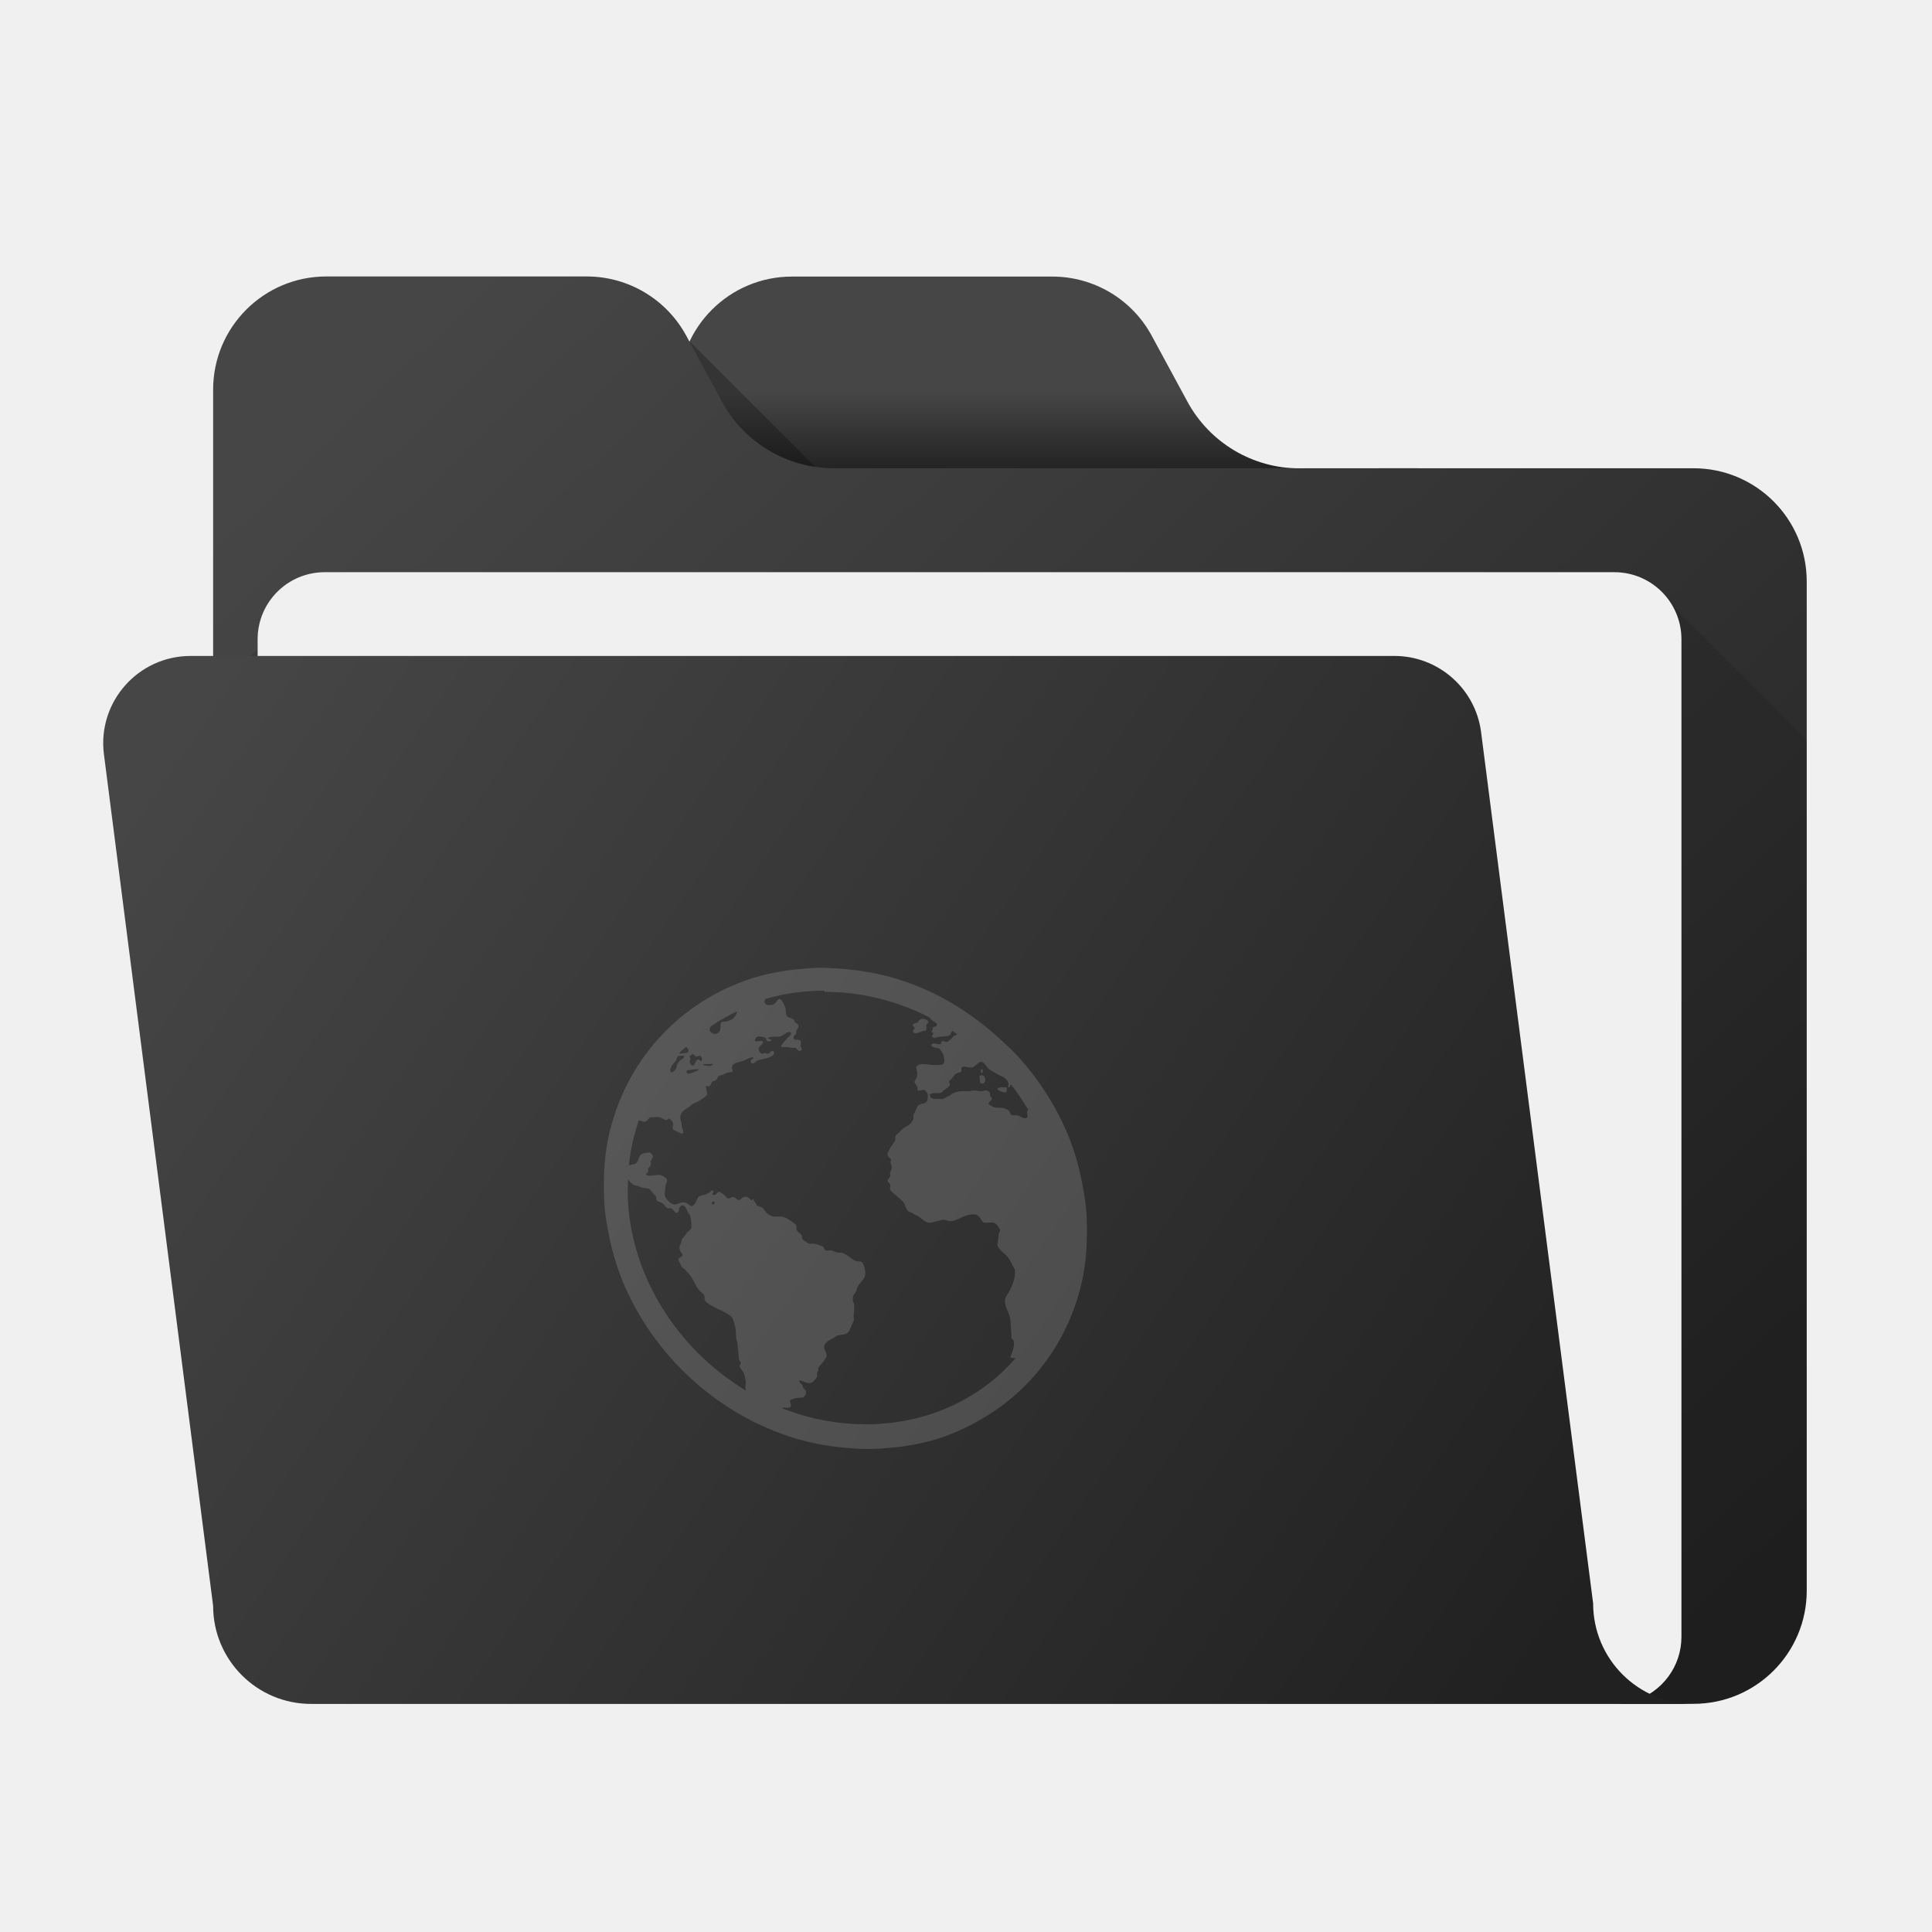
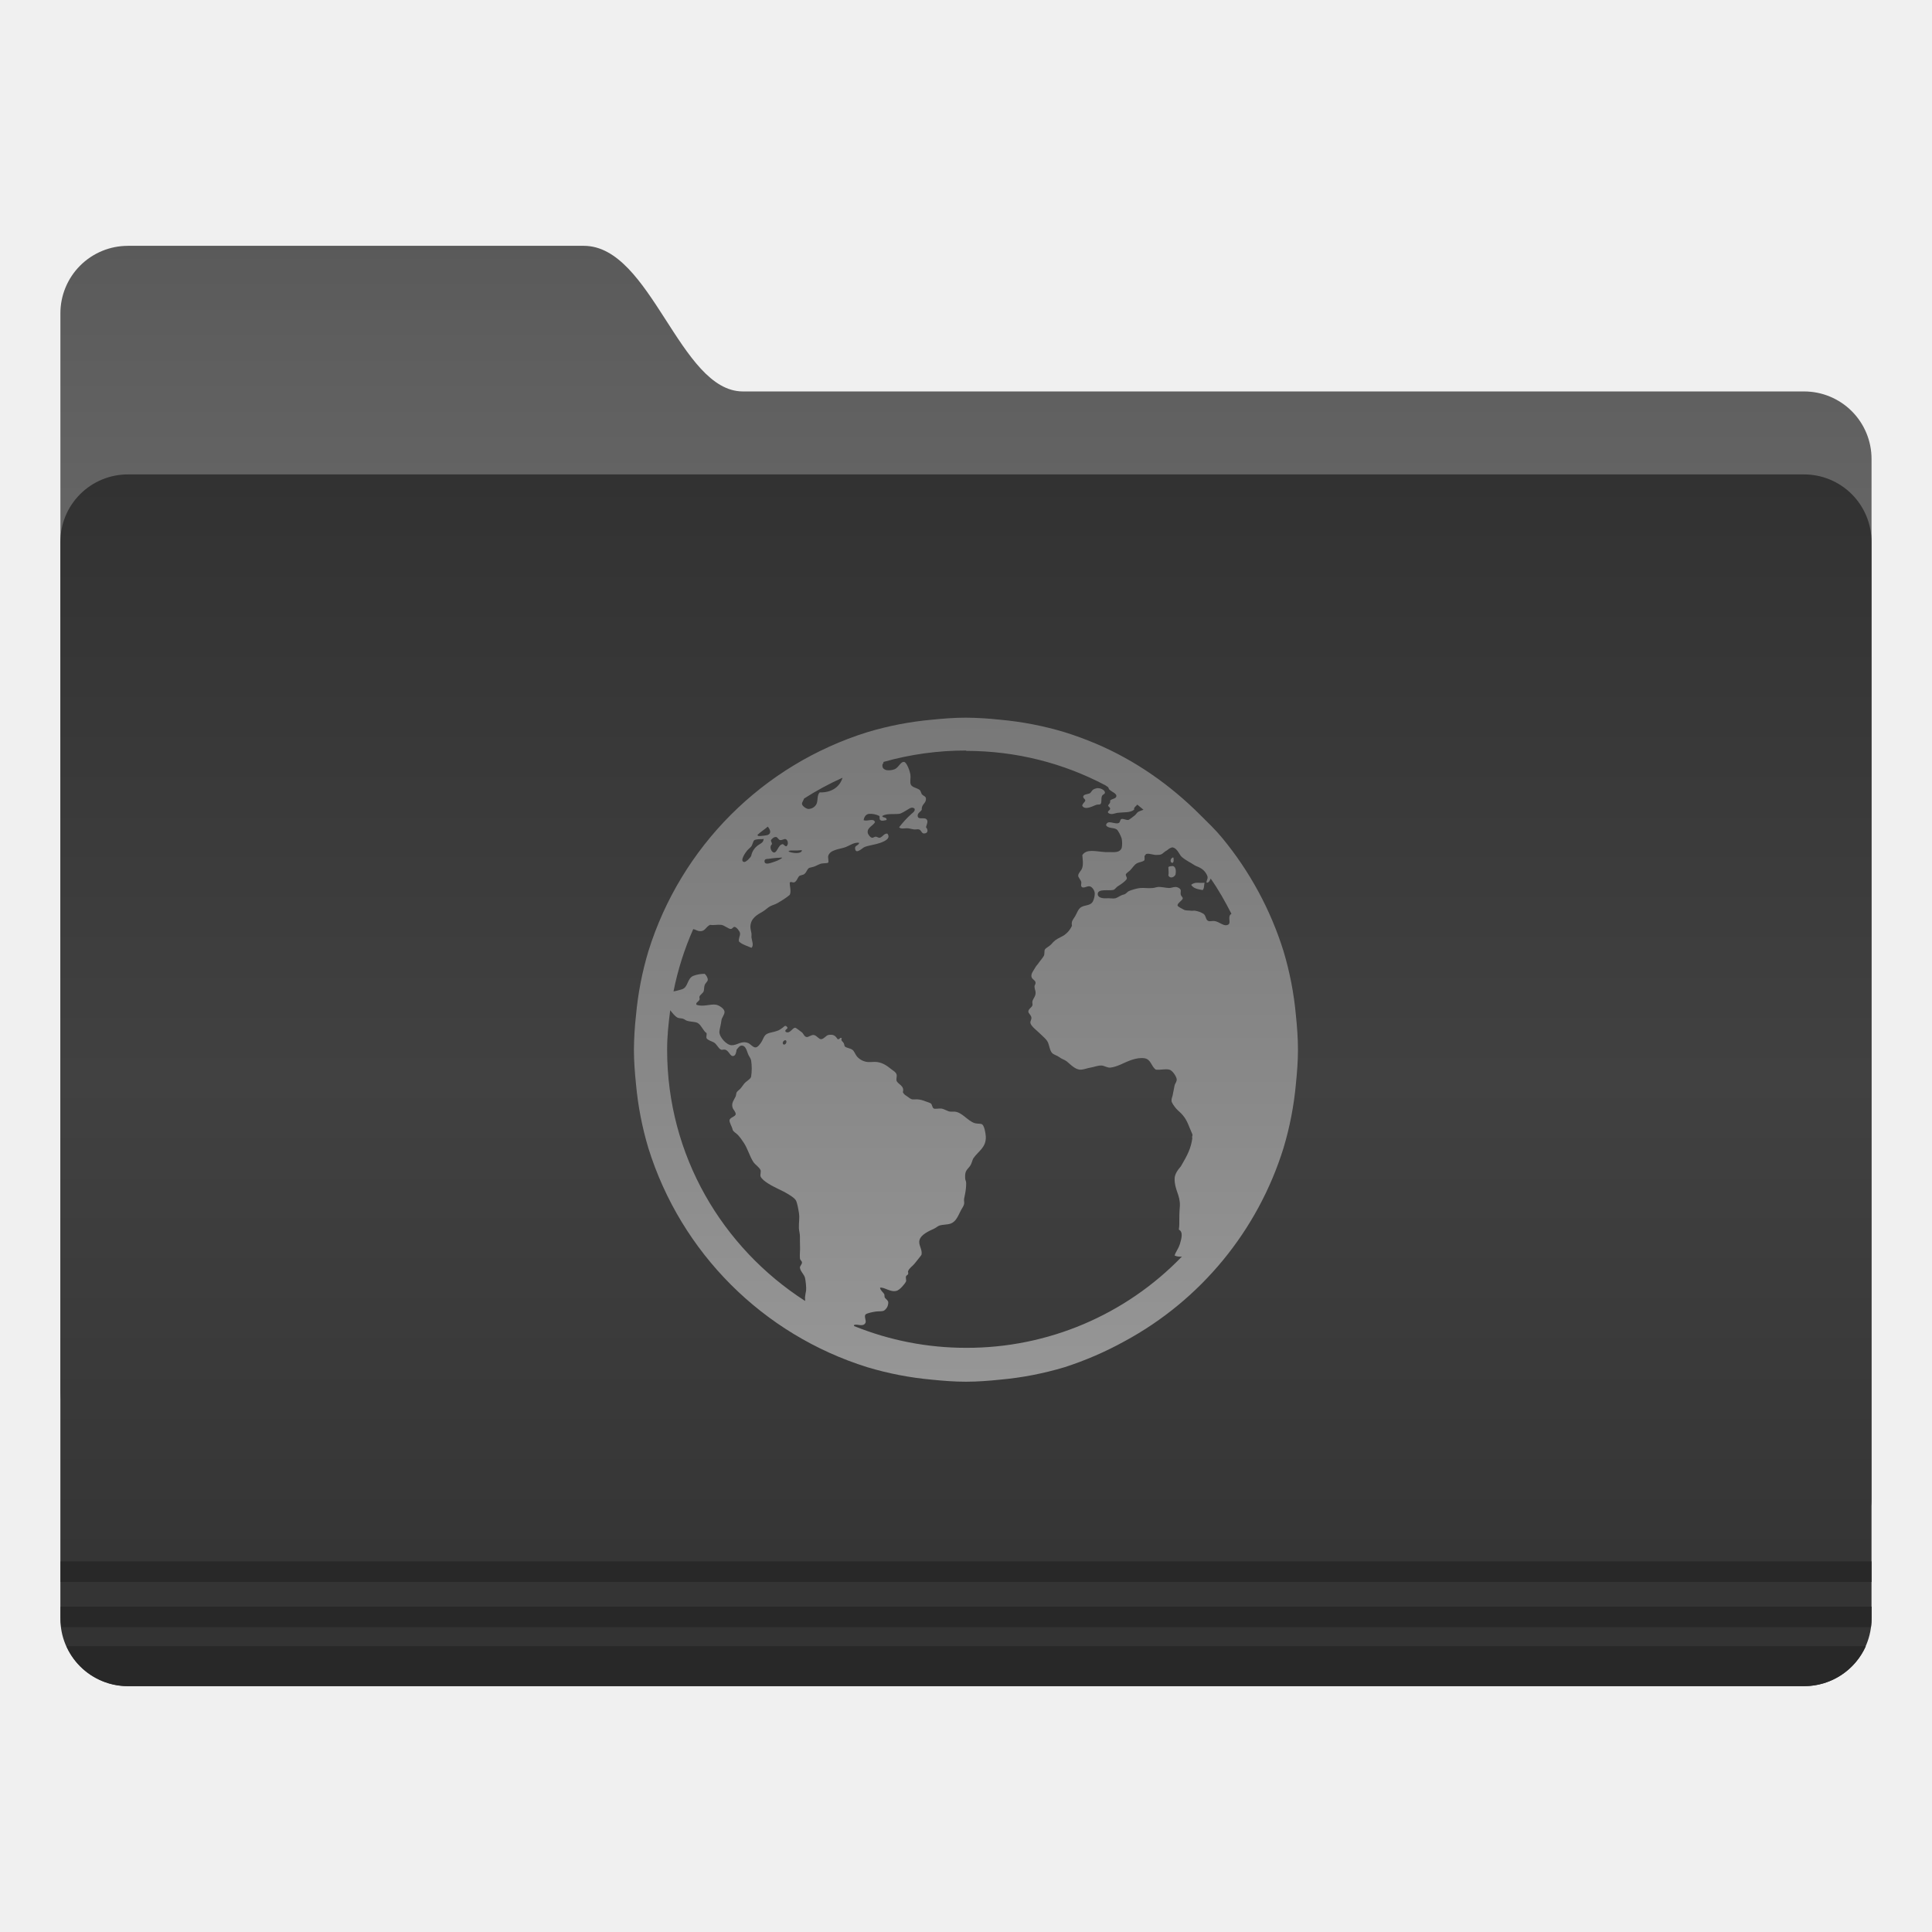
<svg xmlns="http://www.w3.org/2000/svg" width="64" height="64" version="1.1" viewBox="0 0 16.933 16.933">
  <defs>
-     <linearGradient id="j" x1="20.912" x2="431.5" y1="137.4" y2="418.87" gradientTransform="matrix(.029162 0 0 .029162 .90446 2.4092)" gradientUnits="userSpaceOnUse">
-       <stop stop-color="#464646" offset="0" />
-       <stop stop-color="#212121" offset="1" />
+     <linearGradient id="o" x1="-26.201" x2="-26.201" y1="1070.2" y2="1082.6" gradientUnits="userSpaceOnUse">
+       <stop stop-color="#5a5a5a" offset="0" />
+       <stop stop-color="#646464" offset="1" />
    </linearGradient>
-     <linearGradient id="d" x1="82.992" x2="466.53" y1="25.57" y2="423.03" gradientTransform="matrix(.029162 0 0 .029162 .90446 2.4092)" gradientUnits="userSpaceOnUse">
-       <stop stop-color="#464646" offset="0" />
-       <stop stop-color="#212121" offset="1" />
+     <linearGradient id="n" x1="-9.912" x2="-9.912" y1="1081.4" y2="1139.8" gradientUnits="userSpaceOnUse">
+       <stop stop-color="#323232" offset="0" />
+       <stop stop-color="#414141" offset=".5" />
+       <stop stop-color="#323232" offset="1" />
    </linearGradient>
-     <linearGradient id="a" x1="284.08" x2="284.08" y1="35.201" y2="59.891" gradientTransform="matrix(.029162 0 0 .029162 .90446 2.4092)" gradientUnits="userSpaceOnUse">
-       <stop stop-color="#464646" offset="0" />
-       <stop stop-color="#212121" offset="1" />
+     <linearGradient id="linearGradient854" x1="8.466" x2="8.466" y1="12.092" y2="6.289" gradientUnits="userSpaceOnUse">
+       <stop stop-color="#969696" offset="0" />
+       <stop stop-color="#787878" offset="1" />
    </linearGradient>
  </defs>
-   <g stroke-width=".029">
-     <path d="m12.427 4.104v0.913h-6.478v-1.601c0-0.548 0.444-0.992 0.992-0.992h2.282c0.364 0 0.699 0.199 0.872 0.52l0.312 0.576c0.195 0.36 0.572 0.585 0.982 0.585z" fill="url(#a)" />
-     <path d="m7.681 4.629-1.636-1.636c-0.061 0.128-0.095 0.272-0.095 0.423v1.601h2.118z" opacity=".25" />
-     <path d="m6.327 3.519-0.312-0.576c-0.173-0.32-0.508-0.52-0.872-0.52h-2.283c-0.548 0-0.992 0.444-0.992 0.992v10.526c0 0.548 0.444 0.992 0.992 0.992h11.983c0.548 0 0.992-0.444 0.992-0.992v-8.845c0-0.548-0.444-0.992-0.992-0.992h-7.534c-0.41 0-0.787-0.224-0.982-0.585z" fill="url(#d)" />
-     <path d="m2.86 14.934h11.983c0.548 0 0.992-0.444 0.992-0.992v-7.458l-1.401-1.401-4.333-0.032c-0.169 0.312-0.495 0.506-0.85 0.506h-6.524c-0.474 0-0.859 0.385-0.859 0.859v7.526c0 0.548 0.444 0.992 0.992 0.992z" fill-opacity=".392" opacity=".25" />
-     <path d="m14.737 5.604v8.742c0 0.261-0.171 0.483-0.407 0.559-0.057 0.018-0.118 0.028-0.181 0.028h-11.303c-0.325 0-0.588-0.263-0.588-0.588v-8.742c0-0.325 0.263-0.588 0.588-0.588h11.303c0.325 0 0.588 0.263 0.588 0.588z" fill="#f0f0f0" />
-     <path d="m14.843 14.934h-12.116c-0.475 0-0.859-0.385-0.859-0.859l-0.957-7.463c-0.059-0.458 0.298-0.863 0.76-0.863h10.55c0.385 0 0.711 0.286 0.76 0.668l0.982 7.636c0 0.487 0.394 0.881 0.881 0.881z" fill="url(#j)" />
+   <circle cx="-302.94" cy="-325.41" r="0" fill="#5e4aa6" stroke-width=".265" />
+   <circle cx="-323.32" cy="-325.41" r="0" fill="#5e4aa6" stroke-width=".265" />
+   <g transform="matrix(.081528 0 0 .081528 .27372 .16391)" color="#282828">
+     <path transform="matrix(2.2139,0,0,2.2139,109.5,-2344.9)" d="m-44.762 1070.2h22.131c3.287 0 4.652 7.071 7.728 7.071h51.522a3.276 3.276 0 0 1 3.283 3.283v50.508c0 1.819-1.464-2.02-3.283-2.02h-81.38a3.276 3.276 0 0 1-3.283-3.283v-52.275a3.276 3.276 0 0 1 3.283-3.283z" fill="url(#o)" />
+     <path transform="matrix(2.2139,0,0,2.2139,109.5,-2344.9)" d="m-44.762 1081.3h81.38a3.276 3.276 0 0 1 3.283 3.283v52.275a3.276 3.276 0 0 1-3.283 3.283h-81.38a3.276 3.276 0 0 1-3.283-3.283v-52.275a3.276 3.276 0 0 1 3.283-3.283z" fill="url(#n)" />
+     <path d="m3.16 165.84v2.214h194.68v-2.214h-194.69zm0 4.87v1.176c0 0.359 0.019 0.694 0.068 1.038h194.55c0.05-0.344 0.069-0.679 0.069-1.038v-1.176h-194.69z" fill="#282828" style="text-indent:0;text-transform:none" />
+     <path transform="matrix(2.2139,0,0,2.2139,109.5,-2344.9)" d="m-47.75 1138.2a3.28 3.28 0 0 0 3 1.938h81.375c1.34 0 2.488-0.793 3-1.938z" fill="#282828" style="text-indent:0;text-transform:none" />
  </g>
-   <circle cx="-302.94" cy="-325.41" r="0" fill="#5e4aa6" stroke-width=".265" />
-   <path d="m7.209 8.482c-0.073 0-0.146 0.006-0.216 0.013a2.167 1.972 43.648 0 0-0.401 0.079 2.221 2.021 43.648 0 0-1.259 1.391 2.167 1.972 43.648 0 0-0.04 0.409 2.218 2.018 43.648 0 0 0.007 0.217c0.007 0.073 0.02 0.146 0.034 0.217a2.167 1.972 43.648 0 0 0.118 0.409 2.221 2.021 43.648 0 0 1.522 1.391 2.167 1.972 43.648 0 0 0.416 0.079c0.072 0.007 0.146 0.013 0.219 0.013 0.073 0 0.146-6e-3 0.216-0.013a2.167 1.972 43.648 0 0 0.401-0.079 2.259 2.055 43.648 0 0 0.367-0.165 2.207 2.008 43.648 0 0 0.893-1.226 2.167 1.972 43.648 0 0 0.04-0.409c7.077e-4 -0.071-3.527e-4 -0.144-0.007-0.217-0.007-0.073-0.02-0.147-0.034-0.217a2.167 1.972 43.648 0 0-0.117-0.409 2.227 2.026 43.648 0 0-0.457-0.718c-0.048-0.052-0.1-0.097-0.152-0.145-0.208-0.19-0.446-0.348-0.709-0.455a2.291 2.085 43.648 0 0-0.204-0.072 2.167 1.972 43.648 0 0-0.416-0.079 2.28 2.075 43.648 0 0-0.219-0.013zm0.02 0.211c0.319 0 0.627 0.078 0.904 0.217 0.007 0.004 0.014 0.009 0.021 0.013 0.006 0.007 0.005 0.015 0.015 0.02 0.007 0.004 0.014 0.01 0.021 0.013 0.012 0.007 0.024 0.016 0.022 0.026-0.001 0.016-0.027 0.015-0.037 0.026 0.003 0.022-0.006 0.018-0.01 0.033 0.004 0.01 0.013 0.008 0.015 0.02-8.444e-4 0.012-0.017 0.014-0.011 0.026 0.022 0.016 0.04 0.003 0.059 0 0.042-0.005 0.079 6.537e-4 0.104-0.02-0.004-0.016 0.011-0.021 0.016-0.033 0.015 0.01 0.028 0.023 0.043 0.033-0.008 0.003-0.025 0.009-0.032 0.013-0.01 0.007-0.012 0.018-0.024 0.026-0.008 0.006-0.028 0.026-0.037 0.026-0.011 0-0.032-0.009-0.04-0.007-0.011 0.003-0.005 0.022-0.017 0.026-0.024 0.009-0.073-0.025-0.078 0.013 0.013 0.022 0.048 0.015 0.068 0.026 0.013 0.008 0.034 0.046 0.039 0.059a0.162 0.147 43.648 0 1 0.006 0.059c-0.009 0.031-0.041 0.027-0.077 0.026-0.009 0-0.017 6.537e-4 -0.026 0-0.06-0.004-0.12-0.023-0.143 0.02 0.005 0.033 0.012 0.051 0.007 0.079-0.003 0.021-0.024 0.035-0.021 0.053 0.001 0.009 0.02 0.027 0.024 0.04 0.002 0.007-0.001 0.02 0.002 0.026 0.012 0.019 0.035-0.003 0.053 0 0.017 0.003 0.035 0.027 0.037 0.046a0.126 0.115 43.648 0 1-0.008 0.053c-0.014 0.025-0.046 0.019-0.069 0.033-0.019 0.011-0.024 0.039-0.034 0.059-0.011 0.022-0.022 0.029-0.014 0.059a0.149 0.136 43.648 0 1-0.066 0.073 0.218 0.199 43.648 0 0-0.031 0.02 0.175 0.159 43.648 0 0-0.024 0.026c-0.012 0.015-0.03 0.021-0.037 0.033-0.004 0.009 0.002 0.028-0.003 0.04-0.007 0.016-0.02 0.03-0.029 0.046-0.004 0.008-0.013 0.016-0.017 0.026-0.01 0.022-0.025 0.04-0.021 0.059 0.004 0.019 0.027 0.023 0.03 0.039 0.002 0.009-0.005 0.016-0.004 0.026 0.002 0.015 0.007 0.021 0.01 0.033 0.005 0.029-0.011 0.04-0.014 0.059-0.002 0.009 0.004 0.019 0.002 0.026-0.003 0.014-0.024 0.023-0.023 0.04 6.845e-4 0.012 0.021 0.023 0.024 0.04 0.002 0.011-0.007 0.022-0.004 0.033 0.006 0.021 0.048 0.05 0.066 0.066 0.024 0.022 0.046 0.036 0.058 0.059 0.01 0.019 0.016 0.051 0.033 0.066 0.012 0.011 0.033 0.015 0.048 0.026 0.014 0.011 0.034 0.015 0.049 0.026 0.025 0.018 0.06 0.055 0.097 0.053 0.019-0.001 0.036-0.009 0.058-0.013 0.022-0.004 0.048-0.015 0.071-0.013 0.018 2e-3 0.035 0.014 0.054 0.013 0.019-0.001 0.043-0.01 0.064-0.02 0.036-0.016 0.092-0.048 0.148-0.04 0.043 0.007 0.048 0.054 0.079 0.073 0.034 0.003 0.058-0.007 0.086 0 0.021 0.005 0.048 0.043 0.052 0.059 0.004 0.016-0.008 0.029-0.01 0.04-0.003 0.022-0.004 0.052-0.007 0.066-0.002 0.011-0.005 0.022-0.004 0.033 9.332e-4 0.01 0.019 0.033 0.031 0.046 0.014 0.016 0.034 0.028 0.05 0.046 0.031 0.032 0.047 0.076 0.071 0.119 0.006 0.011-0.003 0.013 0.002 0.026-0.002 0.065-0.02 0.107-0.056 0.178-0.018 0.023-0.035 0.05-0.032 0.079 0.005 0.069 0.046 0.105 0.049 0.171 0.002 0.09 0.01 0.104 0.008 0.151 0.032 0.015 0.021 0.061 0.016 0.092-0.009 0.038-0.021 0.047-0.026 0.073a0.088 0.08 43.648 0 0 0.047 0.007 1.988 1.809 43.648 0 1-1.316 0.58 1.986 1.807 43.648 0 1-0.725-0.138c-6.706e-4 -4.15e-4 5.5e-6 -0.007-6.423e-4 -0.007 0.019-0.008 0.059 0.015 0.071-0.013 0.006-0.013-0.013-0.039-0.005-0.053 0.006-0.009 0.05-0.018 0.064-0.02 0.02-0.003 0.041 6.54e-4 0.052-0.007a0.063 0.057 43.648 0 0 0.021-0.053c-0.002-0.011-0.013-0.016-0.022-0.026-0.008-0.008-0.004-0.019-0.009-0.026-0.01-0.013-0.024-0.02-0.03-0.04 0.027-0.005 0.069 0.031 0.107 0.02 0.018-0.005 0.047-0.042 0.054-0.059 0.002-0.005-0.006-0.026-0.003-0.033 0.003-0.007 0.011-0.009 0.012-0.013 0.002-0.01-0.003-0.013-0.002-0.02 0.005-0.02 0.025-0.032 0.035-0.046 0.008-0.011 0.016-0.022 0.023-0.033 0.008-0.012 0.012-0.016 0.017-0.026 0.003-0.035-0.027-0.062-0.022-0.092 0.006-0.035 0.054-0.057 0.085-0.073 0.011-0.005 0.022-0.016 0.031-0.02 0.022-0.008 0.05-0.005 0.071-0.013 0.035-0.013 0.044-0.053 0.058-0.086 0.007-0.015 0.015-0.029 0.016-0.04 0.001-0.01-0.004-0.021-0.003-0.033 9.243e-4 -0.011 0.001-0.02 0.004-0.033a0.352 0.32 43.648 0 0 3.874e-4 -0.066c-0.001-0.015-0.008-0.019-0.01-0.033-0.007-0.05 0.01-0.052 0.025-0.079 0.008-0.013 0.01-0.036 0.016-0.046 0.027-0.046 0.076-0.069 0.066-0.138-0.003-0.023-0.016-0.072-0.034-0.079-0.01-0.004-0.032-0.001-0.047-0.007-0.047-0.017-0.085-0.069-0.132-0.073-0.01-4.14e-4 -0.015 4.33e-4 -0.026 0-0.018-4.14e-4 -0.04-0.018-0.061-0.02-0.013-0.001-0.038 0.004-0.046 0-0.012-0.005-0.013-0.026-0.023-0.033-0.008-0.005-0.022-0.009-0.034-0.013a0.165 0.15 43.648 0 0-0.054-0.013c-0.007-4.31e-4 -0.025 0.001-0.033 0-0.012-2e-3 -0.023-0.013-0.035-0.02-0.015-0.008-0.022-0.014-0.029-0.026 0.009-0.041-0.036-0.048-0.046-0.072-0.005-0.011 0.001-0.03-0.004-0.04-0.006-0.014-0.019-0.021-0.036-0.033-0.029-0.021-0.057-0.041-0.097-0.046-0.018-2e-3 -0.038 0.001-0.059 0a0.108 0.098 43.648 0 1-0.069-0.033c-0.018-0.019-0.023-0.037-0.037-0.046-0.014-0.008-0.038-0.011-0.048-0.02-0.004-0.004-0.004-0.011-0.009-0.02-0.008-0.014-0.023-0.016-0.016-0.033-0.016-0.008-0.009 0.01-0.026 0.007-0.017-0.021-0.029-0.033-0.062-0.027-0.015 0.003-0.026 0.026-0.044 0.027-0.015 4.32e-4 -0.029-0.024-0.049-0.027-0.015-2e-3 -0.034 0.016-0.045 0.013-0.017-0.003-0.02-0.023-0.036-0.033-0.012-0.007-0.036-0.027-0.042-0.026-0.019 4.32e-4 -0.029 0.041-0.057 0.026-0.014-0.016 0.02-0.018 0.004-0.033-0.013-0.011-0.017 6.21e-4 -0.026 0.007-0.01 0.007-0.02 0.016-0.031 0.02-0.025 0.01-0.044 0.009-0.064 0.02-0.018 0.01-0.019 0.027-0.029 0.046-0.007 0.016-0.023 0.039-0.036 0.04-0.016 0.001-0.034-0.02-0.048-0.027-0.046-0.019-0.068 0.013-0.104 0.013-0.034 4.15e-4 -0.086-0.054-0.087-0.086-5.753e-4 -0.02 0.006-0.049 0.006-0.073 2.028e-4 -0.019 0.016-0.035 0.015-0.053-0.002-0.023-0.042-0.043-0.057-0.046-0.037-0.007-0.083 0.016-0.125 0-0.009-0.013 0.013-0.02 0.017-0.033 0.002-0.007-0.004-0.012-0.002-0.02 0.003-0.012 0.019-0.02 0.023-0.033 0.003-0.01-5.941e-4 -0.027 0.003-0.04 0.004-0.014 0.016-0.023 0.017-0.033 4.1e-5 -0.013-0.012-0.031-0.024-0.039a0.215 0.196 43.648 0 0-0.071 0.013c-0.04 0.019-0.024 0.073-0.064 0.086-0.014 0.005-0.036 0.011-0.052 0.013a1.97 1.793 43.648 0 1 0.088-0.395c0.015 0.003 0.028 0.012 0.041 0.013 0.035 0.003 0.034-0.024 0.062-0.04 0.03 0.004 0.045-0.003 0.073 0 0.019 0.002 0.047 0.025 0.062 0.026 0.012 4.245e-4 0.013-0.015 0.025-0.013 0.012 0.002 0.033 0.026 0.037 0.04 0.004 0.017-0.008 0.034-0.002 0.053 0.02 0.018 0.056 0.029 0.083 0.04 0.016-0.014-0.002-0.046-0.006-0.066-0.001-0.009-4.588e-4 -0.018-0.002-0.026-0.003-0.014-0.009-0.028-0.01-0.04-0.005-0.055 0.035-0.077 0.07-0.099 0.015-0.009 0.03-0.026 0.043-0.033 0.019-0.009 0.029-0.011 0.044-0.02 0.028-0.016 0.053-0.034 0.074-0.053 0.008-0.025-0.006-0.055-0.007-0.079 0.01-0.007 0.016 0.001 0.026 0 0.017-0.004 0.02-0.03 0.029-0.04 0.005-0.006 0.025-0.007 0.032-0.013 0.016-0.014 0.015-0.034 0.029-0.04 0.005-0.002 0.018-0.004 0.026-0.007 0.011-0.003 0.027-0.013 0.044-0.02 0.011-0.004 0.041-0.002 0.046-0.007 0.005-0.006-0.004-0.031-0.004-0.04 0.005-0.043 0.069-0.045 0.106-0.059 0.026-0.011 0.053-0.032 0.083-0.027-0.004 0.021-0.03 0.015-0.023 0.04 0.01 0.035 0.046-0.008 0.058-0.013 0.022-0.01 0.067-0.015 0.096-0.026 0.026-0.009 0.069-0.028 0.041-0.059-0.021-0.001-0.026 0.019-0.044 0.026-0.012 0.002-0.016-0.006-0.027-0.007-0.01-4.311e-4 -0.015 0.008-0.026 0.007-0.011-0.002-0.027-0.021-0.029-0.033-0.007-0.032 0.029-0.042 0.04-0.066-0.012-0.029-0.048-0.002-0.074-0.013 0.001-0.017 0.009-0.036 0.029-0.04a0.137 0.124 43.648 0 1 0.067 0.013c0.006 0.005-2.828e-4 0.018 0.009 0.026 0.011 0.009 0.027 0.002 0.04 0 0.003-0.022-0.031-0.012-0.029-0.026 0.024-0.017 0.073-0.009 0.104-0.013 0.018-0.003 0.035-0.018 0.05-0.026 0.014-0.009 0.028-0.021 0.045-0.007 0.006 0.016-0.009 0.025-0.016 0.033-0.027 0.026-0.051 0.055-0.071 0.086 0.015 0.014 0.036 0.004 0.06 0.007 0.009 0.001 0.024 0.005 0.034 0.007 0.012 0.002 0.024-0.002 0.033 0 0.016 0.004 0.019 0.026 0.035 0.026 0.026 0 0.026-0.022 0.009-0.04 0.003-0.018 0.01-0.033 0.002-0.046-0.014-0.024-0.057 0.004-0.062-0.026-0.003-0.019 0.017-0.025 0.023-0.04-0.006-0.037 0.026-0.039 0.02-0.072-0.003-0.014-0.018-0.013-0.029-0.026-0.005-0.007-0.009-0.022-0.016-0.026-0.022-0.017-0.058-0.014-0.064-0.046-0.003-0.019-2.952e-4 -0.032-0.005-0.053-0.005-0.019-0.03-0.075-0.047-0.079-0.022-0.005-0.031 0.034-0.055 0.046a0.109 0.099 43.648 0 1-0.052 0.007c-0.009-0.002-0.026-0.009-0.029-0.026-0.002-0.01 7.086e-4 -0.014 0.005-0.02 0.001-0.001-0.002-0.005-6.333e-4 -0.007a2.005 1.825 43.648 0 1 0.52-0.073zm-0.768 0.171c-0.013 0.06-0.064 0.094-0.136 0.092-0.016 0.017-0.006 0.049-0.013 0.073a0.061 0.056 43.648 0 1-0.05 0.033c-0.014-0.001-0.042-0.02-0.043-0.033-0.001-0.011 0.008-0.023 0.01-0.033a1.973 1.795 43.648 0 1 0.231-0.132zm1.621 0.066a0.061 0.055 43.648 0 0-0.019 0.007c-0.014 0.009-0.013 0.022-0.024 0.026-0.015 0.006-0.037 0.006-0.038 0.02-8.813e-4 0.012 0.015 0.016 0.016 0.026-0.005 0.014-0.015 0.016-0.017 0.033 0.023 0.032 0.068 4.261e-4 0.092-0.007 0.01-0.003 0.021 0.002 0.026-0.007 0.006-0.011-0.002-0.032 0.002-0.046 0.004-0.016 0.021-0.012 0.017-0.026-0.003-0.014-0.032-0.029-0.055-0.026zm-2.067 0.244c0.016 0.017 0.03 0.042 0.005 0.053-0.004 0.002-0.049 0.008-0.059 0.007-0.003-4.182e-4 -0.004-0.005-0.007-0.007 0.018-0.02 0.042-0.034 0.061-0.053zm0.059 0.066c0.009 4.263e-4 0.017 0.019 0.028 0.02 0.011 0.001 0.026-0.008 0.033-0.007 0.016 0.004 0.025 0.034 0.011 0.046-0.012 0.001-0.018-0.015-0.027-0.013-0.026 0.005-0.028 0.054-0.048 0.053-0.019-0.002-0.036-0.039-0.018-0.053-6.555e-4 -0.011-0.009-0.015-0.009-0.026 0.005-0.007 0.016-0.021 0.031-0.02zm-0.084 0.013c0.005 0 0.004-0.002 0.007 0-7.784e-4 0.02-0.008 0.023-0.023 0.033a0.113 0.103 43.648 0 0-0.046 0.072c-0.002 0.011-0.029 0.042-0.042 0.04-0.031-0.007 0.007-0.064 0.013-0.073 0.007-0.01 0.016-0.016 0.024-0.026 0.008-0.011 0.008-0.033 0.016-0.04 0.009-0.007 0.036-0.007 0.052-0.007zm2.602 0.053c0.03-0.002 0.049 0.034 0.064 0.053 0.013 0.015 0.051 0.036 0.07 0.046 0.011 0.006 0.022 0.014 0.035 0.02 0.013 0.005 0.032 0.013 0.048 0.026 0.016 0.013 0.029 0.034 0.031 0.046 0.002 0.012-0.006 0.022-0.004 0.033 0.013 0.002 0.019-0.011 0.024-0.026 0.056 0.071 0.106 0.147 0.153 0.224a0.026 0.024 43.648 0 0-0.011 0.02c-0.002 0.022 0.017 0.049-0.015 0.053-0.02 0.003-0.046-0.02-0.075-0.026-0.012-0.003-0.03 0.003-0.04 0-0.022-0.007-0.018-0.034-0.037-0.046a0.155 0.141 43.648 0 0-0.055-0.02c-0.01-0.001-0.015 0.001-0.026 0-0.013-0.002-0.035 0-0.047-0.007-0.011-0.007-0.039-0.018-0.042-0.026-0.005-0.014 0.029-0.034 0.029-0.046-2.195e-4 -0.009-0.012-0.013-0.016-0.027-0.002-0.008 3.02e-5 -0.021-0.002-0.026-0.004-0.01-0.019-0.019-0.035-0.02-0.014 0-0.027 0.007-0.039 0.007-0.017 4.181e-4 -0.052-0.008-0.073-0.007-0.012 0.001-0.02 0.006-0.032 0.007-0.033 0.003-0.053-0.002-0.079 0-0.019 0.001-0.054 0.012-0.071 0.02-0.008 0.004-0.013 0.014-0.025 0.02-0.005 0.003-0.012 0.003-0.019 0.007-0.01 0.005-0.028 0.017-0.038 0.02-0.014 0.004-0.032-0.001-0.059 0-0.019 0.001-0.053-0.003-0.055-0.026-0.004-0.036 0.063-0.02 0.096-0.027 0.012-0.003 0.016-0.018 0.031-0.026 0.007-0.004 0.012-0.009 0.018-0.013 0.011-0.008 0.029-0.024 0.03-0.033 4.826e-4 -0.008-0.01-0.02-0.009-0.026 5.128e-4 -0.008 0.014-0.016 0.024-0.026 0.014-0.016 0.023-0.036 0.042-0.046 0.013-0.007 0.039-0.009 0.044-0.02 1.213e-4 -0.012-0.002-0.015-0.002-0.026 0.008-0.008 0.005-0.012 0.012-0.013 0.02-0.005 0.042 0.008 0.066 0.007 0.011-4.178e-4 0.022 6.537e-4 0.032-0.007 0.009-0.007 0.016-0.015 0.025-0.02 0.01-0.005 0.019-0.019 0.031-0.02zm-2.417 0.02c0.005-6.537e-4 0.014 6.345e-4 0.02 0 0.009-4.252e-4 0.017 0 0.026 0 0.009 0 0.022-0.004 0.026 0-0.004 0.025-0.064 0.016-0.085 0.007 1.997e-4 -0.005 0.008-0.006 0.013-0.007zm-0.068 0.046c0.007 0 0.013-0.003 0.02 0-0.016 0.015-0.04 0.023-0.069 0.033-0.014 0.005-0.036 0.009-0.04-0.007-0.005-0.02 0.012-0.018 0.025-0.02 0.017-0.002 0.046-0.007 0.065-0.007zm2.498 0c-0.012 0.004-0.016 0.03 0.003 0.033 0.008-0.005 0.007-0.017 0.004-0.033-0.006-0.005-0.003-0.001-0.007 0zm-0.002 0.053c-0.006 0.002-0.013-4.241e-4 -0.019 0.007 0.002 0.022 0.007 0.034 0.005 0.053 0.014 0.024 0.041 0.009 0.045-0.007 0.004-0.04-0.013-0.058-0.031-0.053zm0.175 0.105a0.059 0.054 43.648 0 0-0.038 0.013c0.017 0.023 0.043 0.027 0.076 0.033 0.011-0.008 0.005-0.032 0.009-0.046-0.014 0-0.023 0.001-0.04 0h-0.007zm-3.272 0.81c0.015 0.017 0.032 0.037 0.05 0.046 0.01 0.005 0.021 0.004 0.034 0.007 0.01 2e-3 0.018 0.01 0.028 0.013 0.021 7e-3 0.05 6e-3 0.067 0.013 0.026 0.011 0.043 0.054 0.066 0.066 0.002 0.012-0.002 0.024 0.003 0.033 0.011 0.013 0.032 0.017 0.048 0.026 0.021 0.011 0.031 0.038 0.051 0.046 0.007 0.003 0.016-0.003 0.026 0 0.026 0.008 0.035 0.046 0.056 0.04 0.014-0.004 0.015-0.026 0.016-0.04 0.009-0.011 0.015-0.026 0.03-0.026 0.024-4.16e-4 0.034 0.03 0.045 0.053 0.006 0.013 0.019 0.026 0.023 0.04a0.363 0.33 43.648 0 1 0.01 0.105c-0.004 0.018-0.029 0.027-0.042 0.046-0.006 0.009-0.013 0.02-0.017 0.026-0.008 0.012-0.018 0.016-0.024 0.026-0.003 6e-3 -0.002 0.018-0.004 0.026-0.009 0.025-0.025 0.043-0.013 0.073 0.005 0.012 0.022 0.025 0.023 0.04 0.002 0.017-0.035 0.021-0.036 0.039-7.267e-4 0.013 0.02 0.041 0.025 0.059 0.004 0.013 0.027 0.024 0.036 0.033 0.015 0.015 0.031 0.034 0.045 0.053 0.028 0.037 0.043 0.082 0.07 0.119 0.014 0.019 0.041 0.033 0.051 0.053 0.005 0.01-0.001 0.03 0.004 0.04 0.017 0.031 0.087 0.064 0.119 0.079 0.015 0.007 0.028 0.012 0.042 0.02 0.022 0.012 0.066 0.035 0.078 0.053 0.011 0.016 0.02 0.053 0.027 0.079 0.009 0.034 0.005 0.062 0.009 0.099 0.003 0.02 0.01 0.033 0.012 0.053 6.522e-4 0.007 0.002 0.019 0.002 0.026 0.002 0.024 0.007 0.049 0.007 0.073a0.288 0.262 43.648 0 0 0.004 0.039c0.002 0.012 0.014 0.016 0.016 0.026 0.002 0.011-0.012 0.024-0.01 0.033 0.005 0.024 0.032 0.044 0.039 0.066 0.006 0.018 0.014 0.058 0.014 0.079-9.435e-4 0.011-0.003 0.027-0.003 0.04-3.822e-4 0.009 0.003 0.018 0.002 0.026-0.557-0.337-0.964-0.924-1.027-1.595-0.008-0.086-0.007-0.167-0.004-0.251zm0.743 0.191c0.018-0.008 0.017 0.024 0.002 0.026-0.014 2e-3 -0.016-0.02-0.002-0.026z" color="#000000" fill="#fff" opacity=".15" stroke-width=".211" />
+   <path d="m8.466 6.29c-0.101 0-0.202 0.008-0.3 0.018a2.852 2.852 0 0 0-0.564 0.109 2.923 2.923 0 0 0-1.919 1.919 2.852 2.852 0 0 0-0.109 0.564 2.919 2.919 0 0 0-0.018 0.3c0 0.101 0.008 0.202 0.018 0.3a2.852 2.852 0 0 0 0.109 0.564 2.923 2.923 0 0 0 1.919 1.919 2.852 2.852 0 0 0 0.564 0.109c0.098 0.01 0.199 0.018 0.3 0.018s0.202-0.008 0.3-0.018a2.852 2.852 0 0 0 0.564-0.109 2.973 2.973 0 0 0 0.527-0.228 2.905 2.905 0 0 0 1.392-1.692 2.852 2.852 0 0 0 0.109-0.564c0.01-0.098 0.018-0.199 0.018-0.3 0-0.1-0.008-0.202-0.018-0.3a2.852 2.852 0 0 0-0.109-0.564 2.931 2.931 0 0 0-0.537-0.991c-0.059-0.072-0.125-0.134-0.191-0.2-0.263-0.263-0.57-0.48-0.918-0.627a3.016 3.016 0 0 0-0.273-0.1 2.852 2.852 0 0 0-0.564-0.109 3.002 3.002 0 0 0-0.3-0.018zm0 0.291c0.44 0 0.854 0.108 1.219 0.3 0.01 0.005 0.018 0.013 0.027 0.018 0.007 0.01 0.005 0.02 0.018 0.027 0.009 0.005 0.018 0.014 0.027 0.018 0.015 0.009 0.031 0.022 0.027 0.036-0.004 0.022-0.04 0.02-0.054 0.036 0.002 0.03-0.01 0.025-0.018 0.045 0.005 0.013 0.016 0.012 0.018 0.027-0.003 0.017-0.025 0.019-0.018 0.036 0.029 0.022 0.055 0.004 0.082 0 0.059-0.007 0.109 9.018e-4 0.146-0.027-0.004-0.023 0.017-0.029 0.027-0.045 0.02 0.014 0.036 0.031 0.055 0.045-0.011 0.004-0.035 0.012-0.046 0.018-0.015 0.01-0.019 0.025-0.036 0.036-0.012 0.008-0.042 0.036-0.055 0.036-0.015 0-0.044-0.013-0.055-0.009-0.016 0.004-0.009 0.03-0.027 0.036-0.035 0.013-0.097-0.034-0.109 0.018 0.015 0.03 0.064 0.02 0.091 0.036 0.017 0.01 0.041 0.064 0.046 0.082a0.213 0.213 0 0 1 0 0.082c-0.017 0.042-0.06 0.037-0.109 0.036-0.013 0-0.024 9.018e-4 -0.036 0-0.082-0.005-0.163-0.031-0.2 0.027 0.003 0.045 0.01 0.07 0 0.109-0.007 0.028-0.038 0.048-0.036 0.073 5.97e-4 0.013 0.024 0.037 0.027 0.055 0.002 0.009-0.005 0.028 0 0.036 0.014 0.026 0.048-0.004 0.073 0 0.023 0.004 0.045 0.038 0.045 0.063a0.166 0.166 0 0 1-0.018 0.073c-0.023 0.035-0.067 0.027-0.1 0.046-0.028 0.016-0.038 0.054-0.055 0.082-0.018 0.03-0.034 0.04-0.027 0.082a0.196 0.196 0 0 1-0.1 0.1 0.288 0.288 0 0 0-0.046 0.027 0.231 0.231 0 0 0-0.036 0.036c-0.019 0.02-0.045 0.029-0.055 0.045-0.007 0.012-9.02e-4 0.038-0.009 0.055-0.012 0.022-0.031 0.041-0.046 0.063-0.006 0.011-0.02 0.023-0.027 0.036-0.017 0.031-0.04 0.055-0.036 0.082 0.003 0.026 0.035 0.032 0.036 0.054 0.002 0.013-0.01 0.023-0.009 0.036 8.59e-4 0.02 0.007 0.03 0.009 0.045 0.004 0.039-0.02 0.055-0.027 0.082-0.004 0.013 0.003 0.026 0 0.036-0.006 0.02-0.036 0.031-0.036 0.055-5.97e-4 0.016 0.026 0.031 0.027 0.055 9.02e-4 0.016-0.012 0.03-0.009 0.045 0.005 0.028 0.06 0.069 0.082 0.091 0.03 0.03 0.059 0.05 0.073 0.082 0.011 0.027 0.016 0.071 0.036 0.091 0.015 0.015 0.044 0.021 0.063 0.036 0.019 0.015 0.044 0.021 0.064 0.036 0.032 0.025 0.076 0.077 0.127 0.073 0.027-0.002 0.052-0.013 0.082-0.018 0.031-0.005 0.068-0.021 0.1-0.018 0.024 0.003 0.047 0.02 0.073 0.018 0.026-0.002 0.061-0.014 0.091-0.027 0.052-0.023 0.133-0.066 0.209-0.055 0.058 0.009 0.059 0.074 0.1 0.1 0.047 0.004 0.081-0.009 0.118 0 0.028 0.007 0.061 0.06 0.064 0.082 0.003 0.023-0.015 0.04-0.018 0.055-0.007 0.03-0.013 0.071-0.018 0.091-0.005 0.015-0.01 0.03-0.009 0.046 0 0.014 0.022 0.045 0.037 0.063 0.018 0.022 0.043 0.039 0.063 0.064 0.039 0.045 0.055 0.105 0.082 0.164 0.006 0.015-0.006 0.017 0 0.036-0.012 0.089-0.042 0.147-0.1 0.246-0.028 0.032-0.055 0.07-0.055 0.109-0.002 0.095 0.05 0.144 0.046 0.237-0.01 0.124 2.86e-4 0.143-0.009 0.209 0.042 0.021 0.021 0.084 0.009 0.127-0.018 0.052-0.036 0.065-0.046 0.1a0.116 0.116 0 0 0 0.064 0.009 2.617 2.617 0 0 1-1.892 0.8 2.614 2.614 0 0 1-0.982-0.191c-8.71e-4 -5.74e-4 8.8e-4 -0.009 0-0.009 0.028-0.012 0.08 0.02 0.1-0.018 0.01-0.019-0.013-0.054 0-0.073 0.009-0.013 0.071-0.024 0.091-0.027 0.028-0.004 0.057 9.02e-4 0.073-0.009a0.083 0.083 0 0 0 0.036-0.073c-0.002-0.015-0.015-0.023-0.027-0.036-0.01-0.012-0.003-0.026-0.009-0.036-0.012-0.019-0.031-0.028-0.036-0.055 0.038-0.007 0.091 0.043 0.146 0.027 0.026-0.007 0.07-0.057 0.082-0.082 0.004-0.007-0.005-0.036 0-0.045 0.005-0.01 0.016-0.013 0.018-0.018 0.004-0.014-0.003-0.018 0-0.027 0.01-0.027 0.039-0.044 0.055-0.064 0.012-0.015 0.025-0.03 0.036-0.045 0.012-0.016 0.019-0.022 0.027-0.036 0.008-0.048-0.03-0.085-0.018-0.127 0.012-0.048 0.081-0.079 0.127-0.1 0.016-0.007 0.032-0.022 0.046-0.027 0.032-0.011 0.07-0.007 0.1-0.018 0.05-0.018 0.067-0.073 0.091-0.118 0.012-0.021 0.025-0.039 0.027-0.055 0.003-0.014-0.003-0.029 0-0.045 0.003-0.016 0.005-0.028 0.009-0.045a0.463 0.463 0 0 0 0.009-0.091c0-0.021-0.009-0.026-0.009-0.045-0.004-0.069 0.02-0.072 0.045-0.109 0.013-0.019 0.018-0.05 0.027-0.064 0.043-0.063 0.114-0.095 0.109-0.191-0.002-0.032-0.013-0.099-0.036-0.109-0.013-0.005-0.044-0.002-0.064-0.009-0.063-0.023-0.108-0.095-0.173-0.1-0.014-5.727e-4 -0.021 5.97e-4 -0.036 0-0.025-5.727e-4 -0.053-0.024-0.082-0.027-0.018-0.002-0.053 0.005-0.064 0-0.016-0.007-0.014-0.036-0.027-0.045-0.011-0.007-0.029-0.012-0.046-0.018a0.217 0.217 0 0 0-0.073-0.018c-0.009-5.958e-4 -0.035 0.002-0.045 0-0.016-0.003-0.03-0.018-0.045-0.027-0.019-0.012-0.029-0.02-0.036-0.036 0.017-0.057-0.043-0.067-0.055-0.1-0.005-0.015 0.005-0.041 0-0.055-0.006-0.02-0.024-0.029-0.045-0.045-0.038-0.03-0.073-0.057-0.127-0.064-0.024-0.003-0.052 0.002-0.081 0a0.142 0.142 0 0 1-0.091-0.045c-0.022-0.026-0.026-0.052-0.046-0.064-0.018-0.012-0.051-0.015-0.063-0.027-0.005-0.005-0.004-0.015-0.009-0.027-0.009-0.019-0.03-0.022-0.018-0.046-0.021-0.01-0.014 0.013-0.036 0.009-0.02-0.029-0.035-0.045-0.082-0.037-0.021 0.005-0.039 0.036-0.064 0.037-0.02 5.97e-4 -0.037-0.033-0.064-0.037-0.02-0.003-0.05 0.022-0.063 0.018-0.023-0.004-0.025-0.032-0.046-0.045-0.015-0.01-0.046-0.037-0.054-0.036-0.026 5.969e-4 -0.045 0.056-0.082 0.036-0.018-0.023 0.031-0.024 0.009-0.046-0.016-0.016-0.024 8.591e-4 -0.036 0.009-0.015 0.01-0.029 0.022-0.046 0.027-0.036 0.014-0.062 0.013-0.091 0.027-0.026 0.014-0.03 0.037-0.045 0.064-0.012 0.022-0.036 0.054-0.055 0.055-0.022 0.002-0.044-0.028-0.063-0.037-0.061-0.026-0.095 0.018-0.146 0.018-0.047 5.727e-4 -0.111-0.074-0.109-0.118 0.002-0.027 0.015-0.067 0.018-0.1 0.003-0.026 0.027-0.048 0.027-0.073 5.87e-4 -0.032-0.052-0.06-0.073-0.064-0.05-0.009-0.116 0.022-0.173 0-0.01-0.018 0.021-0.028 0.027-0.045 0.004-0.01-0.004-0.016 0-0.027 0.006-0.017 0.028-0.027 0.036-0.045 0.005-0.014 0.003-0.038 0.009-0.055 0.007-0.019 0.026-0.031 0.027-0.045 0.002-0.018-0.013-0.043-0.027-0.054a0.283 0.283 0 0 0-0.1 0.018c-0.057 0.026-0.042 0.1-0.1 0.118-0.02 0.006-0.051 0.015-0.073 0.018a2.593 2.593 0 0 1 0.173-0.546c0.02 0.004 0.037 0.017 0.055 0.018 0.049 0.004 0.051-0.033 0.091-0.055 0.041 0.005 0.063-0.004 0.1 0 0.025 0.003 0.062 0.035 0.082 0.036 0.017 5.863e-4 0.02-0.021 0.036-0.018 0.016 0.003 0.043 0.036 0.046 0.055 0.003 0.024-0.016 0.047-0.009 0.073 0.025 0.025 0.074 0.04 0.109 0.055 0.023-0.019 0.004-0.063 0-0.091-5.77e-4 -0.012 0.002-0.025 0-0.036-0.003-0.019-0.009-0.038-0.009-0.055 0-0.076 0.058-0.107 0.109-0.136 0.022-0.013 0.045-0.036 0.064-0.046 0.027-0.013 0.041-0.015 0.063-0.027 0.04-0.023 0.078-0.047 0.109-0.073 0.015-0.034-0.002-0.075 0-0.109 0.015-0.009 0.021 0.002 0.036 0 0.024-0.005 0.032-0.041 0.046-0.055 0.008-0.008 0.036-0.01 0.045-0.018 0.024-0.019 0.024-0.046 0.045-0.055 0.007-0.003 0.025-0.005 0.036-0.009 0.016-0.004 0.038-0.018 0.064-0.027 0.016-0.005 0.057-0.003 0.064-0.009 0.008-0.008-0.002-0.042 0-0.055 0.012-0.06 0.101-0.062 0.155-0.082 0.037-0.015 0.077-0.045 0.118-0.037-0.008 0.028-0.043 0.02-0.036 0.055 0.009 0.048 0.065-0.012 0.082-0.018 0.032-0.014 0.094-0.021 0.136-0.036 0.037-0.013 0.099-0.039 0.064-0.082-0.029-0.002-0.038 0.026-0.064 0.036-0.017 0.003-0.022-0.008-0.036-0.009-0.014-5.952e-4 -0.022 0.012-0.036 0.009-0.014-0.003-0.034-0.028-0.036-0.045-0.005-0.045 0.046-0.058 0.064-0.091-0.012-0.04-0.066-0.003-0.1-0.018 0.004-0.024 0.017-0.05 0.046-0.055a0.18 0.18 0 0 1 0.091 0.018c0.008 0.006-0.003 0.025 0.009 0.036 0.014 0.012 0.037 0.003 0.055 0 0.006-0.03-0.042-0.017-0.036-0.036 0.036-0.023 0.102-0.013 0.146-0.018 0.025-0.004 0.05-0.024 0.073-0.036 0.021-0.012 0.041-0.029 0.063-0.009 0.006 0.022-0.015 0.034-0.027 0.045-0.041 0.036-0.077 0.077-0.109 0.118 0.02 0.019 0.049 0.005 0.082 0.009 0.013 0.002 0.032 0.007 0.045 0.009 0.016 0.003 0.033-0.003 0.046 0 0.022 0.005 0.023 0.036 0.045 0.036 0.036 0 0.039-0.03 0.018-0.055 0.006-0.025 0.018-0.046 0.009-0.063-0.017-0.033-0.079 0.005-0.082-0.036-0.002-0.027 0.027-0.035 0.036-0.055-0.004-0.051 0.042-0.054 0.036-0.1-0.003-0.019-0.023-0.019-0.036-0.036-0.006-0.01-0.01-0.03-0.018-0.036-0.028-0.023-0.079-0.02-0.082-0.064-0.002-0.026 0.004-0.044 0-0.073-0.004-0.027-0.031-0.104-0.054-0.109-0.03-0.006-0.047 0.047-0.082 0.063a0.143 0.143 0 0 1-0.073 0.009c-0.013-0.003-0.035-0.012-0.036-0.036-0.002-0.014 0.003-0.019 0.009-0.027 0.002-0.002-0.002-0.007 0-0.009a2.64 2.64 0 0 1 0.728-0.1zm-1.082 0.237c-0.026 0.083-0.1 0.13-0.2 0.127-0.024 0.023-0.014 0.068-0.027 0.1a0.08 0.08 0 0 1-0.073 0.045c-0.02-0.002-0.055-0.027-0.055-0.045 0-0.015 0.015-0.032 0.018-0.046a2.597 2.597 0 0 1 0.336-0.182zm2.228 0.091a0.08 0.08 0 0 0-0.027 0.009c-0.02 0.012-0.021 0.03-0.036 0.036-0.022 0.008-0.052 0.008-0.055 0.027-0.003 0.016 0.019 0.022 0.018 0.036-0.008 0.02-0.023 0.022-0.027 0.045 0.027 0.044 0.094 5.872e-4 0.127-0.009 0.015-0.004 0.028 0.003 0.036-0.009 0.009-0.015 0.002-0.044 0.009-0.064 0.007-0.022 0.03-0.017 0.027-0.036-0.002-0.02-0.04-0.04-0.073-0.036zm-2.883 0.336c0.02 0.023 0.036 0.058 0 0.073-0.005 0.003-0.069 0.012-0.082 0.009-0.004-5.771e-4 -0.005-0.006-0.009-0.009 0.028-0.027 0.062-0.047 0.091-0.073zm0.073 0.091c0.013 5.871e-4 0.022 0.026 0.036 0.027 0.015 0.002 0.037-0.012 0.046-0.009 0.022 0.005 0.03 0.047 0.009 0.063-0.017 0.002-0.023-0.021-0.036-0.018-0.036 0.006-0.046 0.075-0.073 0.073-0.026-0.003-0.044-0.054-0.018-0.073 5.77e-4 -0.016-0.01-0.02-0.009-0.036 0.008-0.01 0.024-0.029 0.045-0.027zm-0.118 0.018c0.007 0 0.006-0.003 0.009 0-0.004 0.028-0.015 0.032-0.036 0.046a0.149 0.149 0 0 0-0.073 0.1c-0.004 0.015-0.046 0.058-0.063 0.055-0.042-0.009 0.017-0.088 0.027-0.1 0.011-0.013 0.024-0.022 0.036-0.036 0.012-0.015 0.016-0.046 0.027-0.055 0.013-0.009 0.051-0.01 0.073-0.009zm3.583 0.073c0.042-0.003 0.063 0.048 0.081 0.073 0.016 0.021 0.065 0.05 0.091 0.064 0.015 0.008 0.029 0.02 0.046 0.027 0.017 0.007 0.043 0.017 0.063 0.036 0.02 0.019 0.036 0.047 0.036 0.063 5.97e-4 0.017-0.012 0.03-0.009 0.046 0.018 0.003 0.028-0.016 0.036-0.036 0.069 0.098 0.127 0.202 0.182 0.309a0.034 0.034 0 0 0-0.018 0.027c-0.005 0.03 0.017 0.068-0.027 0.073-0.028 0.004-0.061-0.028-0.1-0.036-0.016-0.004-0.042 0.004-0.055 0-0.029-0.01-0.02-0.046-0.045-0.064a0.204 0.204 0 0 0-0.073-0.027c-0.014-0.002-0.022 0.002-0.036 0-0.018-0.003-0.049 0-0.063-0.009-0.015-0.009-0.051-0.024-0.055-0.036-0.005-0.02 0.045-0.047 0.045-0.063 9.02e-4 -0.013-0.015-0.017-0.018-0.037-0.002-0.012 0.003-0.029 0-0.036-0.004-0.014-0.024-0.027-0.046-0.027-0.019 0-0.038 0.009-0.054 0.009-0.023 5.78e-4 -0.071-0.012-0.1-0.009-0.017 0.002-0.029 0.008-0.045 0.009-0.046 0.004-0.073-0.003-0.109 0-0.026 0.002-0.076 0.016-0.1 0.027-0.012 0.005-0.02 0.019-0.036 0.027-0.007 0.004-0.017 0.004-0.027 0.009-0.015 0.006-0.04 0.023-0.055 0.027-0.02 0.005-0.044-0.002-0.082 0-0.027 0.002-0.072-0.004-0.073-0.036-5.73e-4 -0.05 0.09-0.028 0.136-0.037 0.017-0.004 0.024-0.024 0.046-0.036 0.01-0.005 0.017-0.012 0.027-0.018 0.016-0.011 0.043-0.033 0.046-0.045 0.002-0.012-0.011-0.028-0.009-0.036 0.002-0.011 0.022-0.022 0.037-0.036 0.022-0.022 0.036-0.05 0.063-0.064 0.019-0.01 0.055-0.012 0.064-0.027 0.002-0.017-5.97e-4 -0.021 0-0.036 0.012-0.01 0.008-0.016 0.018-0.018 0.029-0.006 0.057 0.011 0.091 0.009 0.015-5.771e-4 0.03 9.019e-4 0.045-0.009 0.013-0.009 0.024-0.021 0.036-0.027 0.014-0.007 0.029-0.026 0.046-0.027zm-3.338 0.027c0.007-9.02e-4 0.019 8.757e-4 0.028 0 0.012-5.863e-4 0.023 0 0.036 0s0.031-0.005 0.036 0c-0.009 0.035-0.091 0.022-0.118 0.009 8.71e-4 -0.006 0.011-0.008 0.018-0.009zm-0.1 0.064c0.009 0 0.018-0.004 0.027 0-0.024 0.02-0.058 0.032-0.1 0.045-0.02 0.006-0.051 0.013-0.055-0.009-0.004-0.028 0.019-0.025 0.036-0.027 0.023-0.003 0.064-0.009 0.091-0.009zm3.447 0c-0.017 0.005-0.026 0.041 0 0.045 0.012-0.007 0.012-0.023 0.009-0.045-0.007-0.007-0.004-0.002-0.009 0zm-0.009 0.073c-0.008 0.003-0.018-5.862e-4 -0.027 0.009 5.98e-4 0.03 0.005 0.047 0 0.073 0.017 0.033 0.055 0.013 0.063-0.009 0.01-0.055-0.011-0.08-0.036-0.073zm0.228 0.146a0.078 0.078 0 0 0-0.055 0.018c0.02 0.032 0.056 0.038 0.1 0.046 0.016-0.012 0.011-0.044 0.018-0.064-0.019 0-0.031 0.002-0.055 0h-0.009zm-4.62 1.118c0.019 0.024 0.039 0.051 0.063 0.064 0.013 0.006 0.029 0.005 0.046 0.009 0.014 0.003 0.023 0.014 0.036 0.018 0.028 0.01 0.069 0.008 0.091 0.018 0.034 0.015 0.053 0.074 0.082 0.091 0.002 0.017-0.005 0.033 0 0.045 0.014 0.019 0.041 0.024 0.063 0.036 0.027 0.015 0.038 0.052 0.064 0.064 0.009 0.004 0.023-0.004 0.036 0 0.035 0.01 0.043 0.063 0.073 0.055 0.02-0.005 0.024-0.036 0.027-0.055 0.013-0.015 0.025-0.036 0.045-0.036 0.033-5.727e-4 0.043 0.041 0.055 0.073 0.006 0.018 0.022 0.035 0.027 0.055a0.477 0.477 0 0 1 0 0.146c-0.008 0.024-0.044 0.037-0.063 0.063-0.01 0.013-0.02 0.028-0.027 0.036-0.013 0.016-0.027 0.022-0.036 0.036-0.005 0.008-0.005 0.025-0.009 0.036-0.016 0.034-0.04 0.059-0.027 0.1 0.005 0.016 0.027 0.035 0.027 0.055 0 0.023-0.051 0.029-0.054 0.054-0.003 0.019 0.022 0.057 0.027 0.082 0.004 0.019 0.034 0.033 0.045 0.046 0.019 0.02 0.038 0.046 0.055 0.073 0.033 0.051 0.049 0.114 0.081 0.164 0.017 0.026 0.052 0.045 0.064 0.073 0.005 0.014-0.005 0.042 0 0.055 0.019 0.043 0.111 0.088 0.154 0.109 0.02 0.01 0.036 0.017 0.055 0.027 0.028 0.016 0.086 0.048 0.1 0.073 0.013 0.022 0.021 0.074 0.027 0.109 0.008 0.047-0.002 0.086 0 0.137 0.002 0.027 0.009 0.045 0.009 0.073 0 0.01 5.87e-4 0.027 0 0.036-5.77e-4 0.033 0.003 0.067 0 0.1a0.379 0.379 0 0 0 0 0.054c0.002 0.017 0.017 0.022 0.018 0.036 9.02e-4 0.015-0.02 0.033-0.018 0.046 0.004 0.033 0.039 0.06 0.045 0.091 0.005 0.024 0.012 0.08 0.009 0.109-0.003 0.015-0.007 0.038-0.009 0.055-0.002 0.013 0.002 0.024 0 0.036-0.725-0.466-1.209-1.275-1.209-2.201 0-0.119 0.012-0.231 0.027-0.346zm1 0.264c0.026-0.012 0.021 0.033 0 0.036-0.02 0.003-0.019-0.027 0-0.036z" color="#282828" fill="url(#linearGradient854)" stroke-width=".291" />
</svg>
